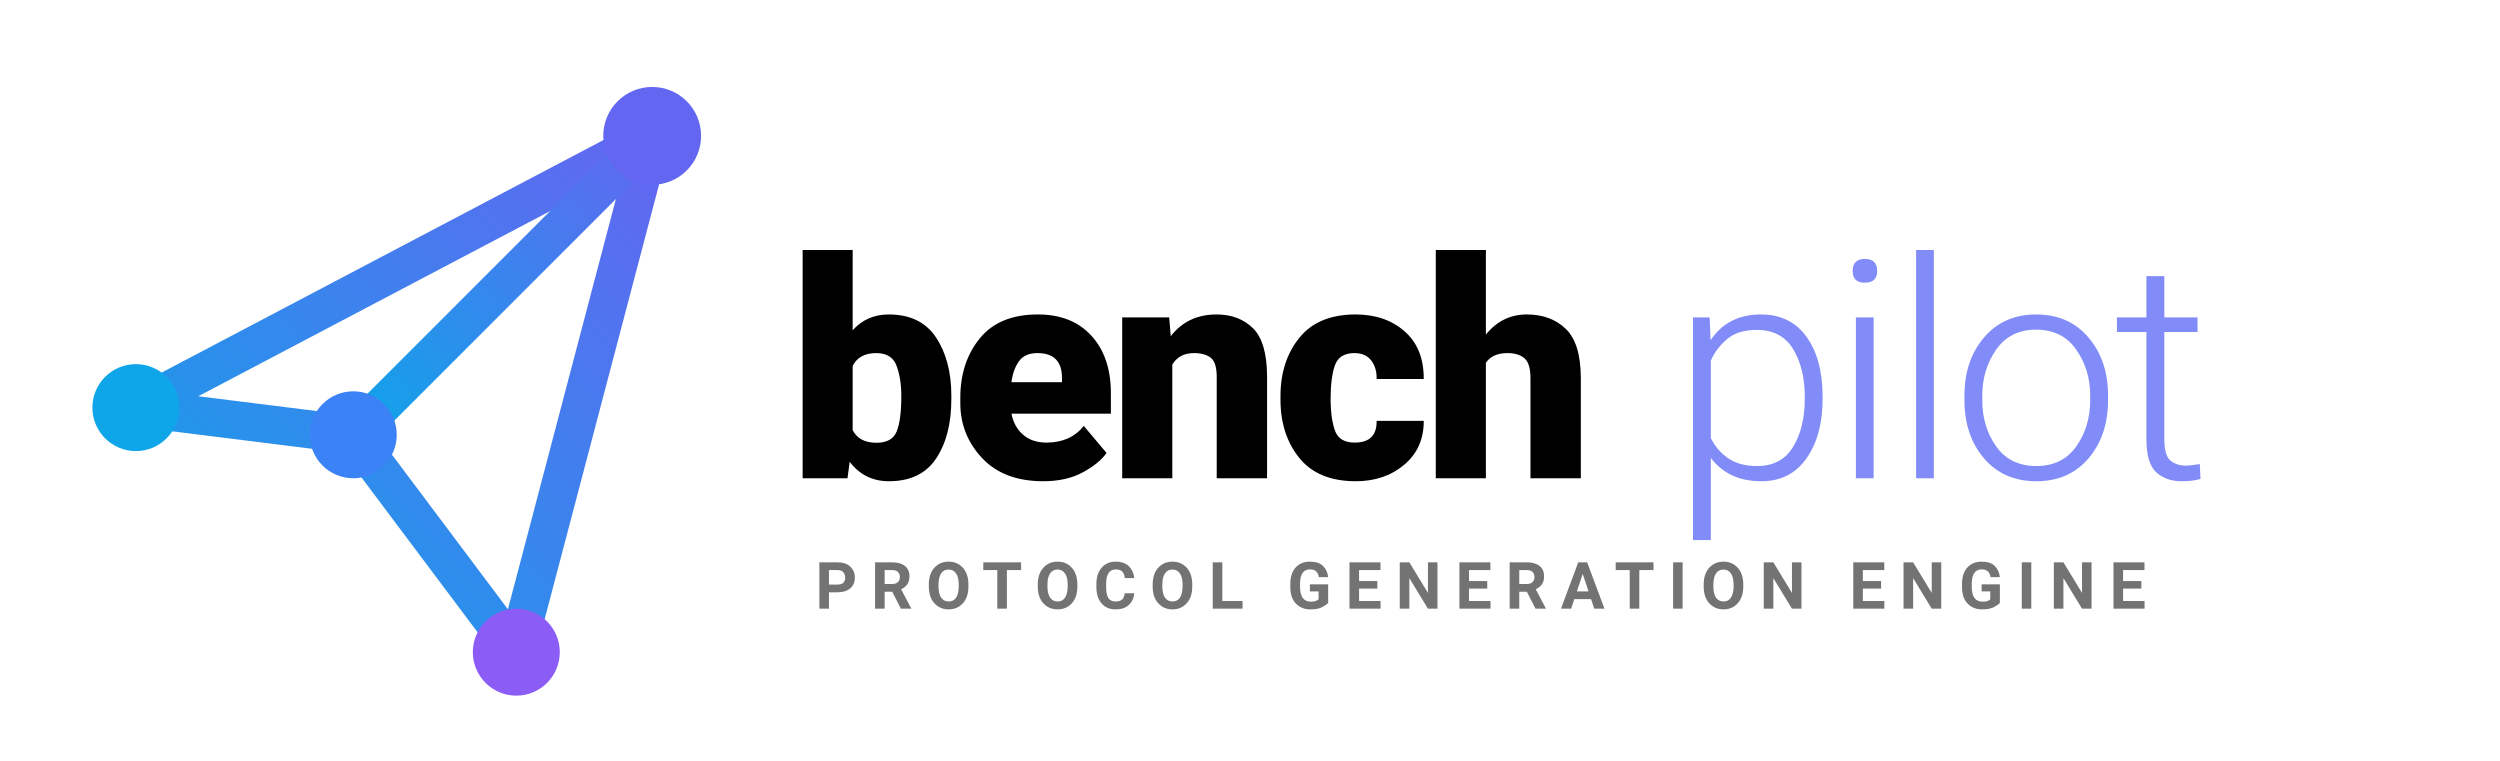
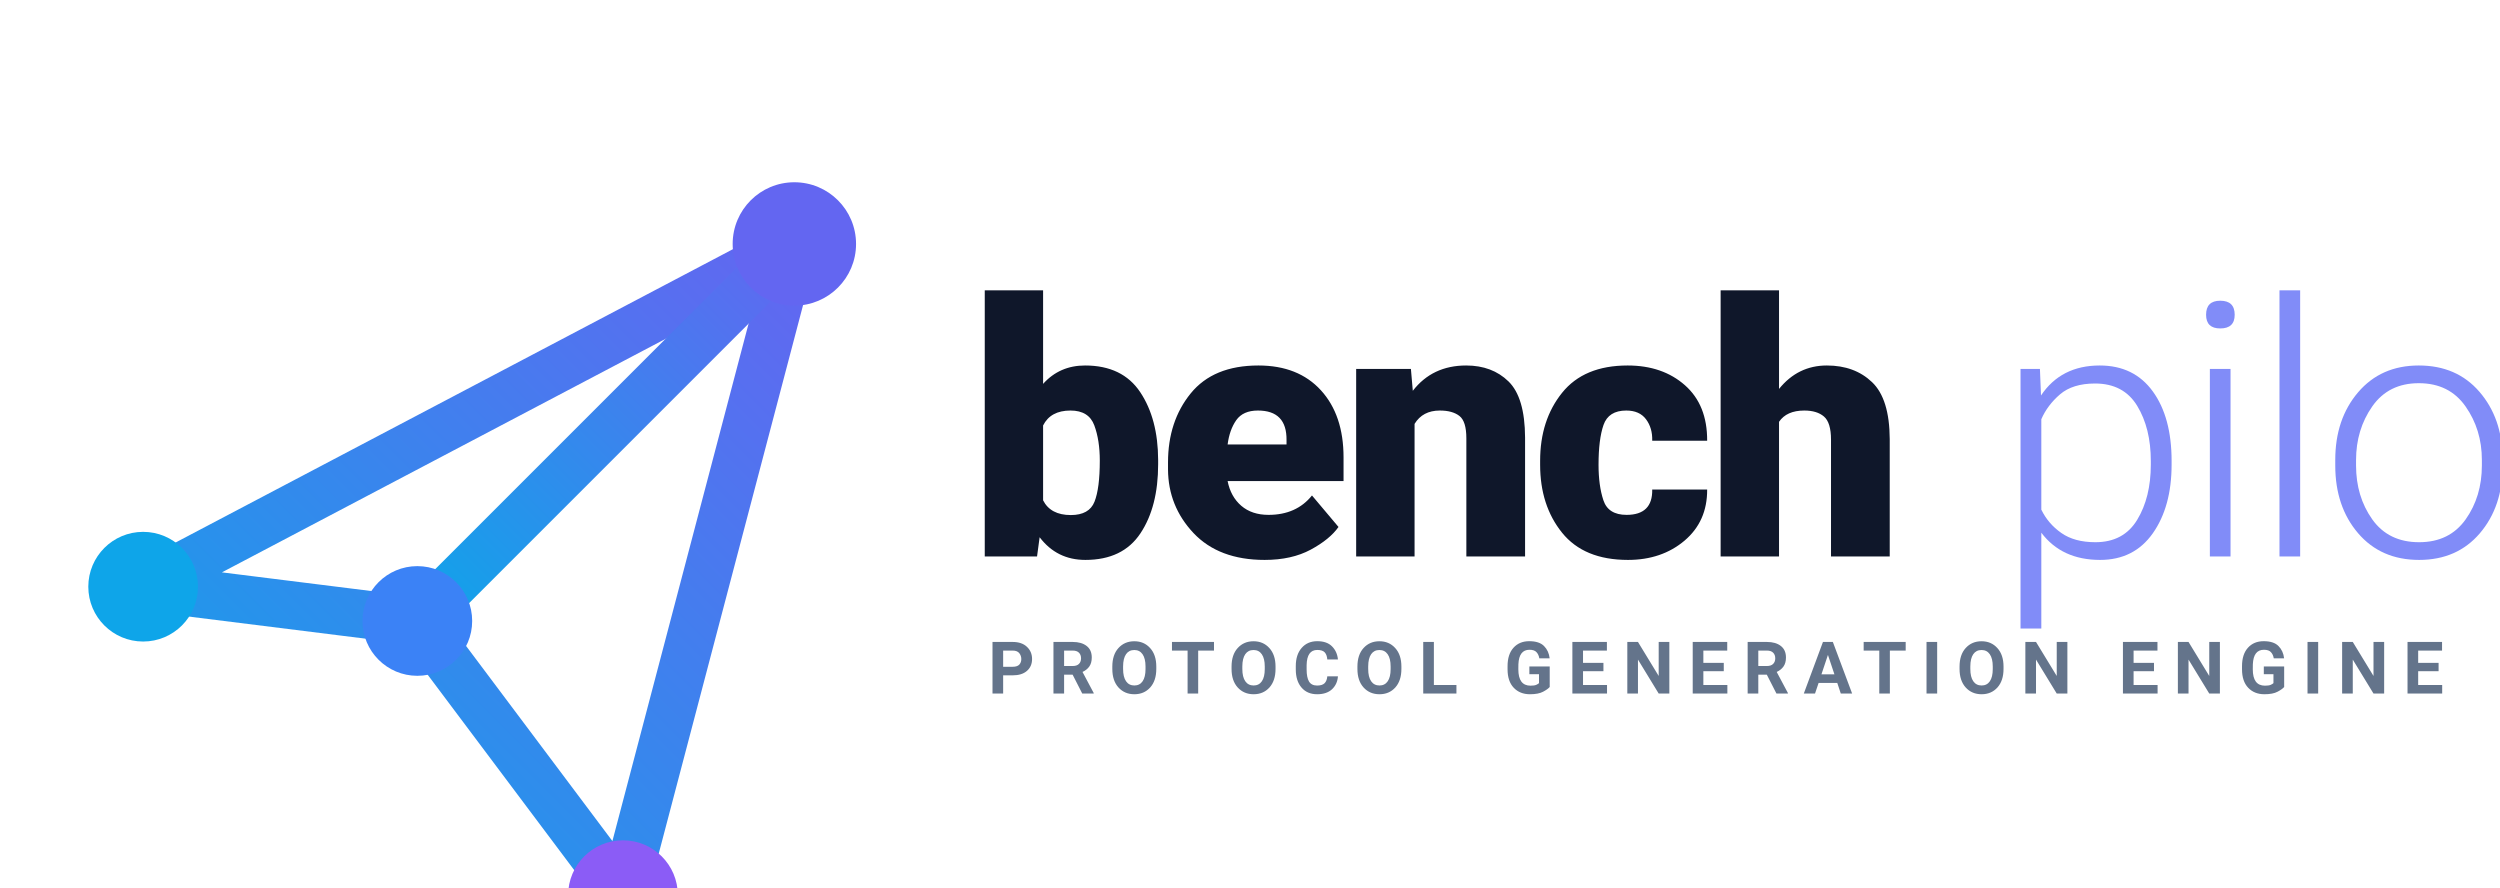
- <svg xmlns="http://www.w3.org/2000/svg" viewBox="0 0 460 140" width="100%" height="100%">
+ <svg xmlns="http://www.w3.org/2000/svg" viewBox="0 0 620 220" width="100%" height="100%">
  <defs>
    <linearGradient id="planeGradient" x1="0%" y1="100%" x2="100%" y2="0%">
      <stop offset="0%" stop-color="#0ea5e9" />
      <stop offset="100%" stop-color="#6366f1" />
    </linearGradient>
  </defs>
-   <g transform="translate(10, 0)">
+   <g transform="translate(10, 18) scale(1.7)">
    <path d="M 15,75 L 110,25 L 85,120 L 55,80 Z" fill="none" stroke="url(#planeGradient)" stroke-width="7" stroke-linejoin="round" />
    <path d="M 55,80 L 110,25" fill="none" stroke="url(#planeGradient)" stroke-width="7" stroke-linecap="round" stroke-linejoin="round" />
    <circle cx="15" cy="75" r="8" fill="#0ea5e9" />
    <circle cx="55" cy="80" r="8" fill="#3b82f6" />
    <circle cx="85" cy="120" r="8" fill="#8b5cf6" />
    <circle cx="110" cy="25" r="9" fill="#6366f1" />
  </g>
-   <text x="145" y="88" font-family="system-ui, -apple-system, BlinkMacSystemFont, 'Segoe UI', Roboto, sans-serif" font-size="56" letter-spacing="-1.5">
-     <tspan font-weight="800" fill="currentColor">bench</tspan>
+   <text x="240" y="138" font-family="system-ui, -apple-system, BlinkMacSystemFont, 'Segoe UI', Roboto, sans-serif" font-size="88" letter-spacing="-2.5">
+     <tspan font-weight="800" fill="#0f172a">bench</tspan>
    <tspan font-weight="300" fill="#818cf8">pilot</tspan>
  </text>
-   <text x="150" y="112" font-family="system-ui, -apple-system, BlinkMacSystemFont, 'Segoe UI', Roboto, sans-serif" font-size="12" font-weight="600" fill="currentColor" fill-opacity="0.55" letter-spacing="2.5">
+   <text x="245" y="172" font-family="system-ui, -apple-system, BlinkMacSystemFont, 'Segoe UI', Roboto, sans-serif" font-size="18" font-weight="600" fill="#64748b" letter-spacing="3.5">
    PROTOCOL GENERATION ENGINE
  </text>
</svg>
